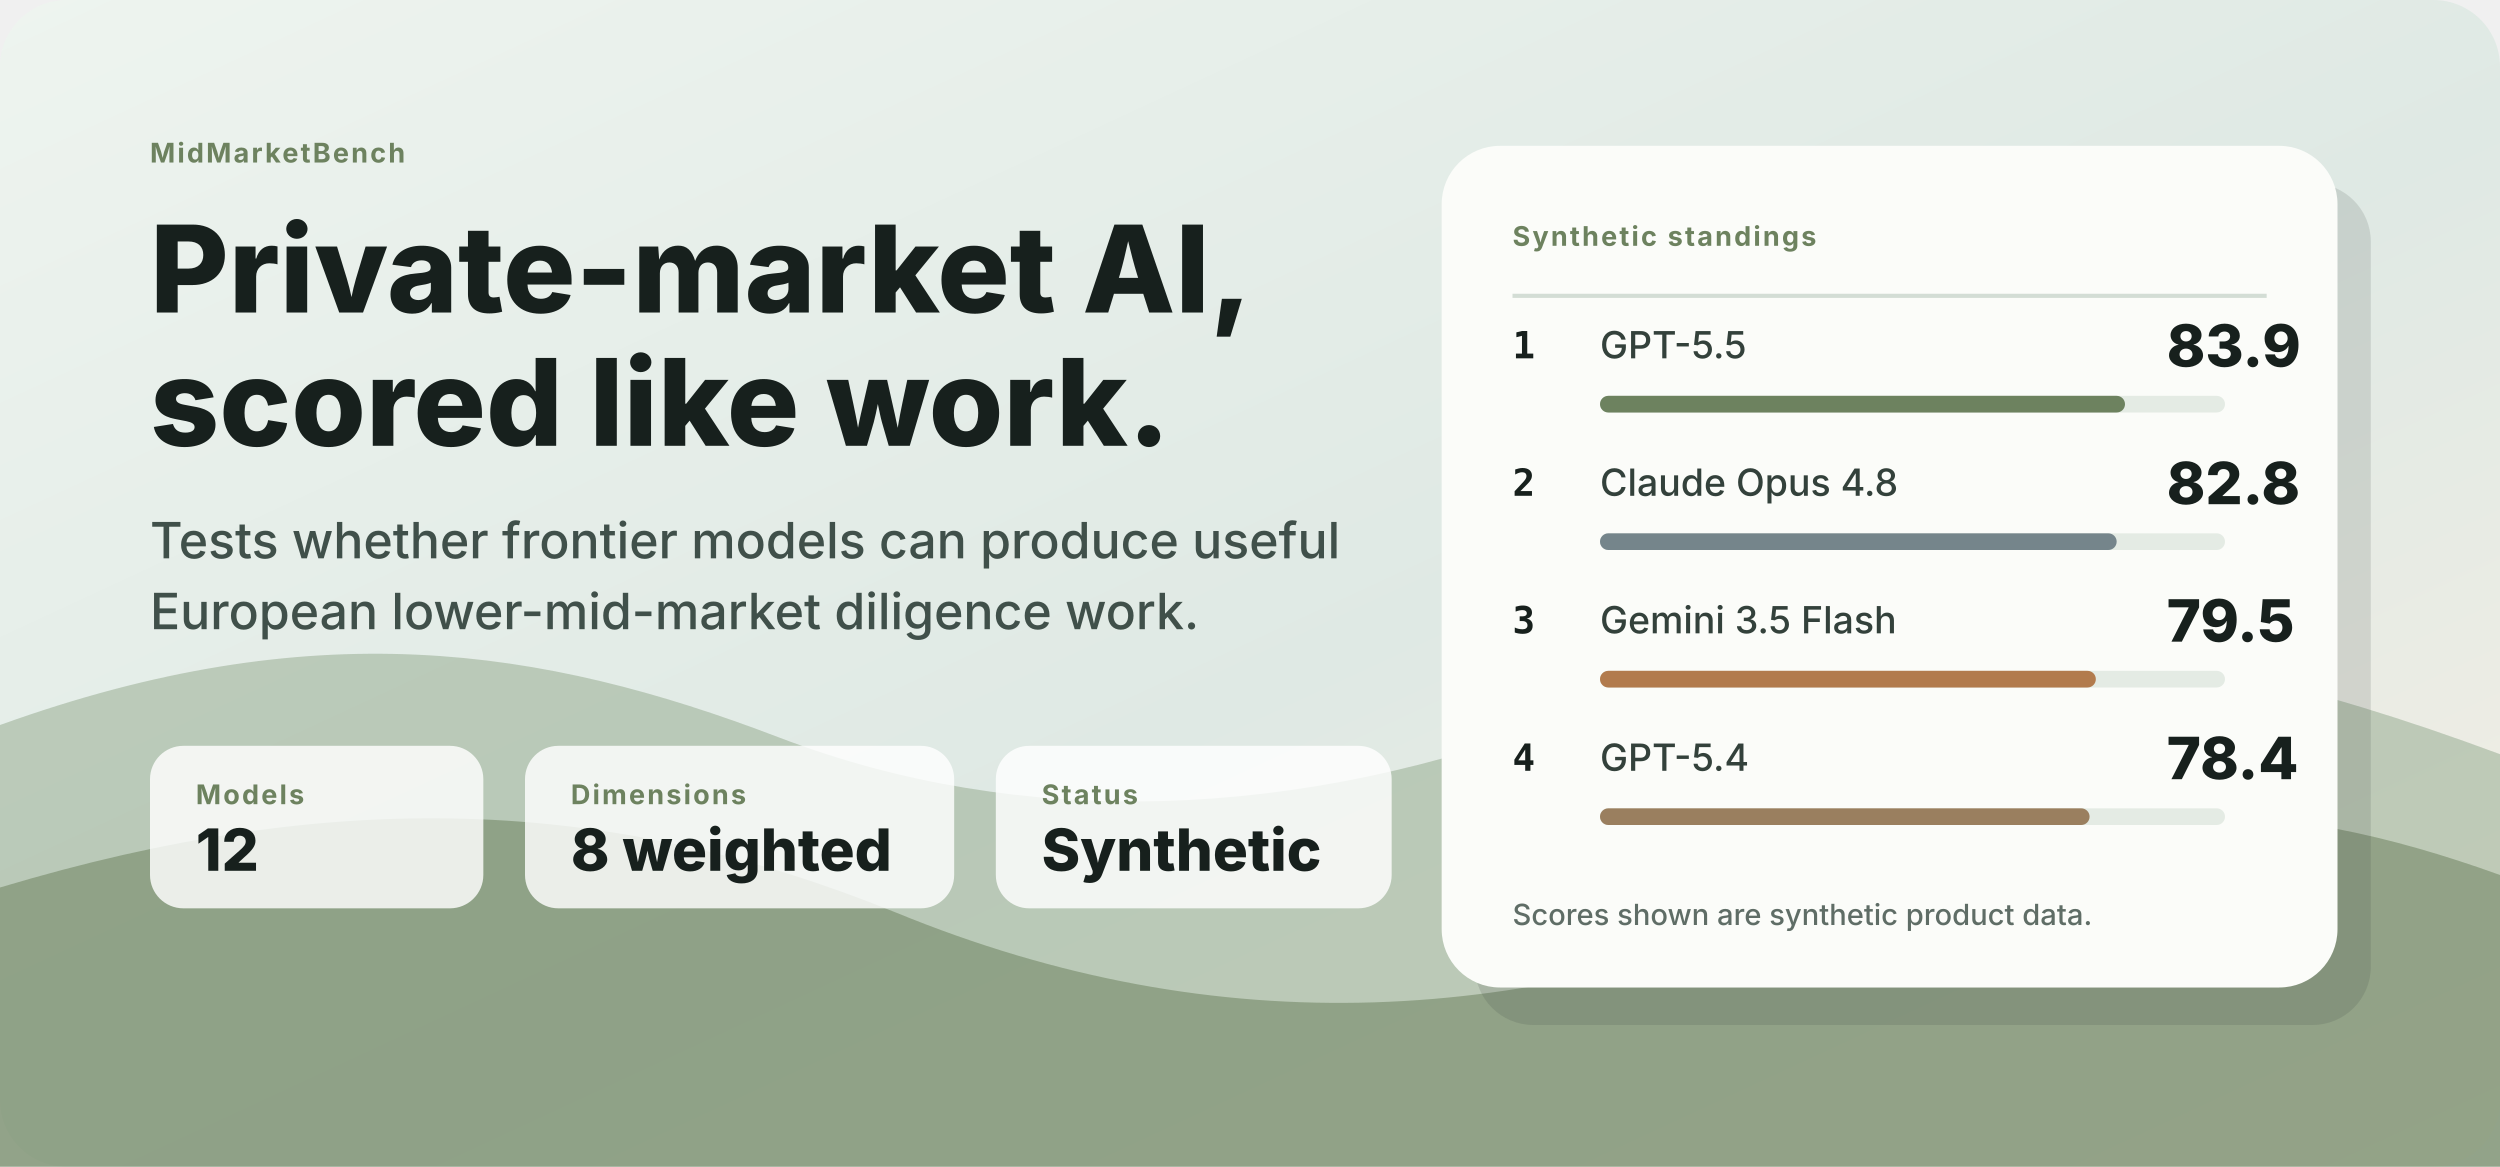
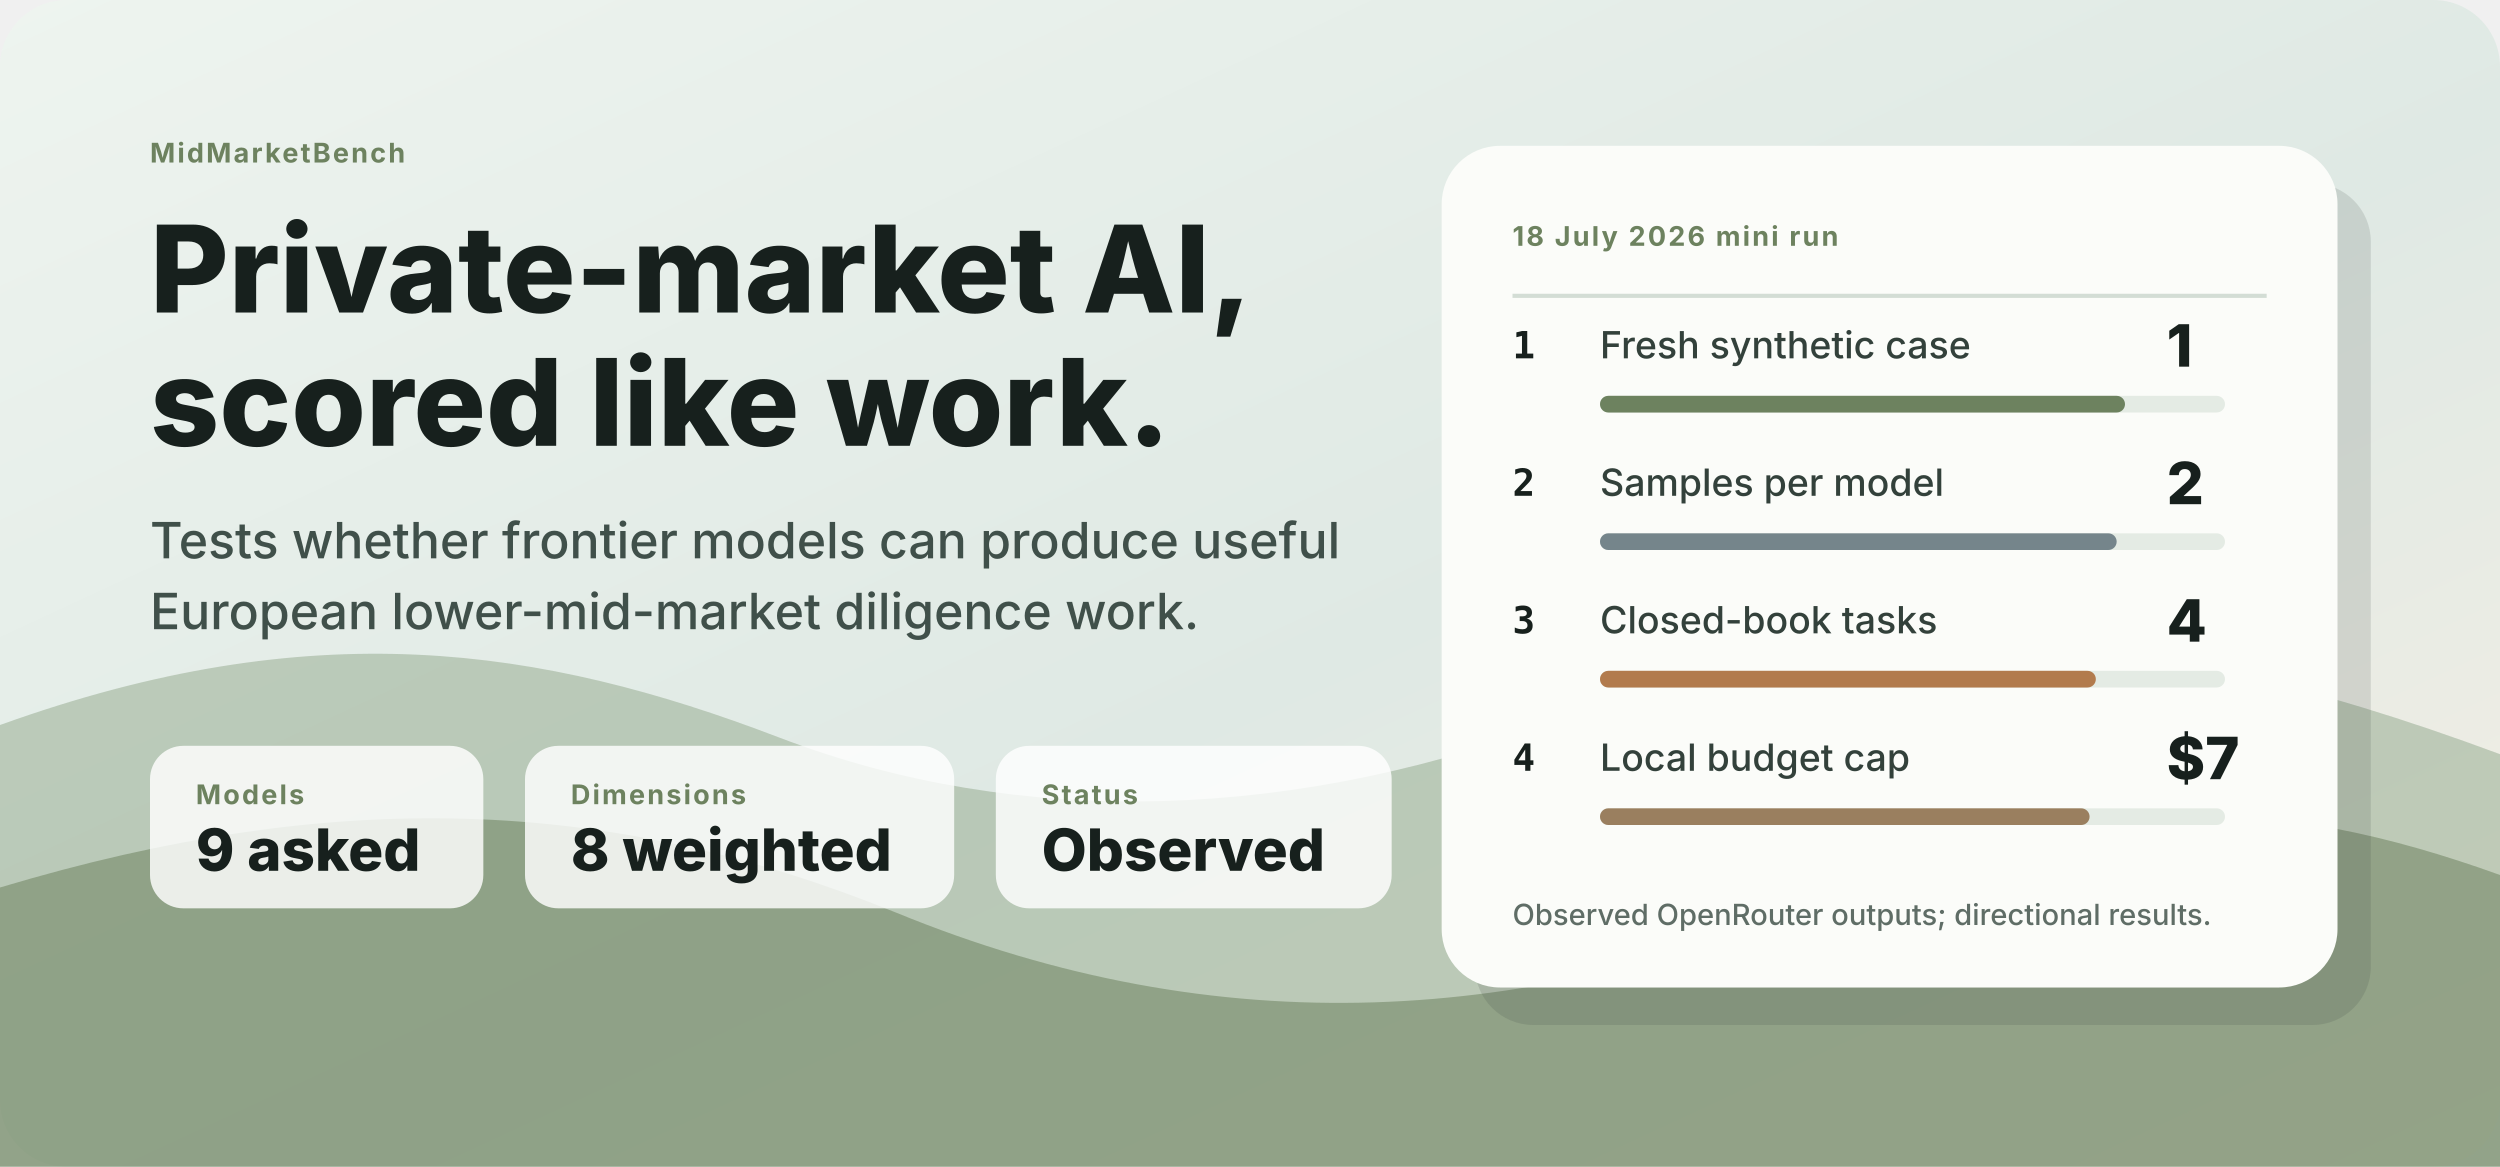
<svg xmlns="http://www.w3.org/2000/svg" viewBox="0 0 1200 560" role="img" aria-label="MidMarketBench product overview">
  <defs>
    <linearGradient id="sky" x1="0" x2="1" y1="0" y2="1">
      <stop offset="0%" stop-color="#eef4ef" />
      <stop offset="55%" stop-color="#dfe9e4" />
      <stop offset="100%" stop-color="#f6efe4" />
    </linearGradient>
    <style>
      .title {
        font:
          800 58px Inter,
          ui-sans-serif,
          system-ui,
          -apple-system,
          BlinkMacSystemFont,
          "Segoe UI",
          sans-serif;
        fill: #17201d;
      }
      .subtitle {
        font:
          500 24px Inter,
          ui-sans-serif,
          system-ui,
          sans-serif;
        fill: #40504a;
      }
      .label {
        font:
          700 13px Inter,
          ui-sans-serif,
          system-ui,
          sans-serif;
        letter-spacing: 0.08em;
        text-transform: uppercase;
        fill: #6d825f;
      }
      .copy {
        font:
          500 18px Inter,
          ui-sans-serif,
          system-ui,
          sans-serif;
        fill: #33413b;
      }
      .small {
        font:
          500 14px Inter,
          ui-sans-serif,
          system-ui,
          sans-serif;
        fill: #5f6d66;
      }
      .mono {
        font:
          700 18px "SFMono-Regular",
          Consolas,
          monospace;
        fill: #17201d;
      }
      .score {
        font:
          800 28px Inter,
          ui-sans-serif,
          system-ui,
          sans-serif;
        fill: #17201d;
      }
    </style>
  </defs>
  <rect width="1200" height="560" rx="32" fill="url(#sky)" />
  <path d="M0 348 C150 294 259 310 374 354 C489 398 622 395 756 343 C889 291 1017 294 1200 362 L1200 560 L0 560 Z" fill="#9fb29a" opacity=".6" />
  <path d="M0 426 C160 378 292 382 430 438 C586 502 735 492 884 429 C1004 379 1092 381 1200 420 L1200 560 L0 560 Z" fill="#6d825f" opacity=".55" />
  <g transform="translate(72 78)">
    <text class="label" x="0" y="0">MidMarketBench</text>
    <text class="title" x="0" y="72">Private-market AI,</text>
    <text class="title" x="0" y="136">scored like work.</text>
    <text class="subtitle" x="0" y="190">Tests whether frontier models can produce useful</text>
    <text class="subtitle" x="0" y="224">European lower-mid-market diligence work.</text>
    <g transform="translate(0 280)">
      <rect width="160" height="78" rx="16" fill="#ffffff" opacity=".82" />
      <text class="label" x="22" y="28">Models</text>
-       <text class="score" x="22" y="60">12</text>
+       <text class="score" x="22" y="60">9 asked</text>
    </g>
    <g transform="translate(180 280)">
      <rect width="206" height="78" rx="16" fill="#ffffff" opacity=".82" />
      <text class="label" x="22" y="28">Dimensions</text>
      <text class="score" x="22" y="60">8 weighted</text>
    </g>
    <g transform="translate(406 280)">
      <rect width="190" height="78" rx="16" fill="#ffffff" opacity=".82" />
      <text class="label" x="22" y="28">Status</text>
-       <text class="score" x="22" y="60">Synthetic</text>
+       <text class="score" x="22" y="60">Observed</text>
    </g>
  </g>
  <rect x="708" y="88" width="430" height="404" rx="28" fill="#26322f" opacity=".13" />
  <g transform="translate(692 70)">
    <rect width="430" height="404" rx="28" fill="#fbfcf9" />
-     <text class="label" x="34" y="48">Synthetic standings</text>
+     <text class="label" x="34" y="48">18 July 2026 mini run</text>
    <line x1="34" x2="396" y1="72" y2="72" stroke="#d3ddd5" stroke-width="2" />
    <g transform="translate(34 102)">
      <text class="mono" x="0" y="0">1</text>
-       <text class="copy" x="42" y="0">GPT-5.5</text>
-       <text class="score" x="314" y="4">83.9</text>
+       <text class="copy" x="42" y="0">Fresh synthetic case</text>
+       <text class="score" x="314" y="4">1</text>
      <rect x="42" y="18" width="300" height="8" rx="4" fill="#e4ebe4" />
      <rect x="42" y="18" width="252" height="8" rx="4" fill="#6d825f" />
    </g>
    <g transform="translate(34 168)">
      <text class="mono" x="0" y="0">2</text>
-       <text class="copy" x="42" y="0">Claude Opus 4.8</text>
-       <text class="score" x="314" y="4">82.8</text>
+       <text class="copy" x="42" y="0">Samples per model</text>
+       <text class="score" x="314" y="4">2</text>
      <rect x="42" y="18" width="300" height="8" rx="4" fill="#e4ebe4" />
      <rect x="42" y="18" width="248" height="8" rx="4" fill="#75858b" />
    </g>
    <g transform="translate(34 234)">
      <text class="mono" x="0" y="0">3</text>
-       <text class="copy" x="42" y="0">Gemini 3.5 Flash</text>
-       <text class="score" x="314" y="4">79.5</text>
+       <text class="copy" x="42" y="0">Closed-book tasks</text>
+       <text class="score" x="314" y="4">4</text>
      <rect x="42" y="18" width="300" height="8" rx="4" fill="#e4ebe4" />
      <rect x="42" y="18" width="238" height="8" rx="4" fill="#b27b4d" />
    </g>
    <g transform="translate(34 300)">
      <text class="mono" x="0" y="0">4</text>
-       <text class="copy" x="42" y="0">GPT-5.4</text>
-       <text class="score" x="314" y="4">78.4</text>
+       <text class="copy" x="42" y="0">Local budget cap</text>
+       <text class="score" x="314" y="4">$7</text>
      <rect x="42" y="18" width="300" height="8" rx="4" fill="#e4ebe4" />
      <rect x="42" y="18" width="235" height="8" rx="4" fill="#9a7f5f" />
    </g>
-     <text class="small" x="34" y="374">Scores shown are synthetic product data.</text>
+     <text class="small" x="34" y="374">Observed OpenRouter outputs; directional results.</text>
  </g>
</svg>
